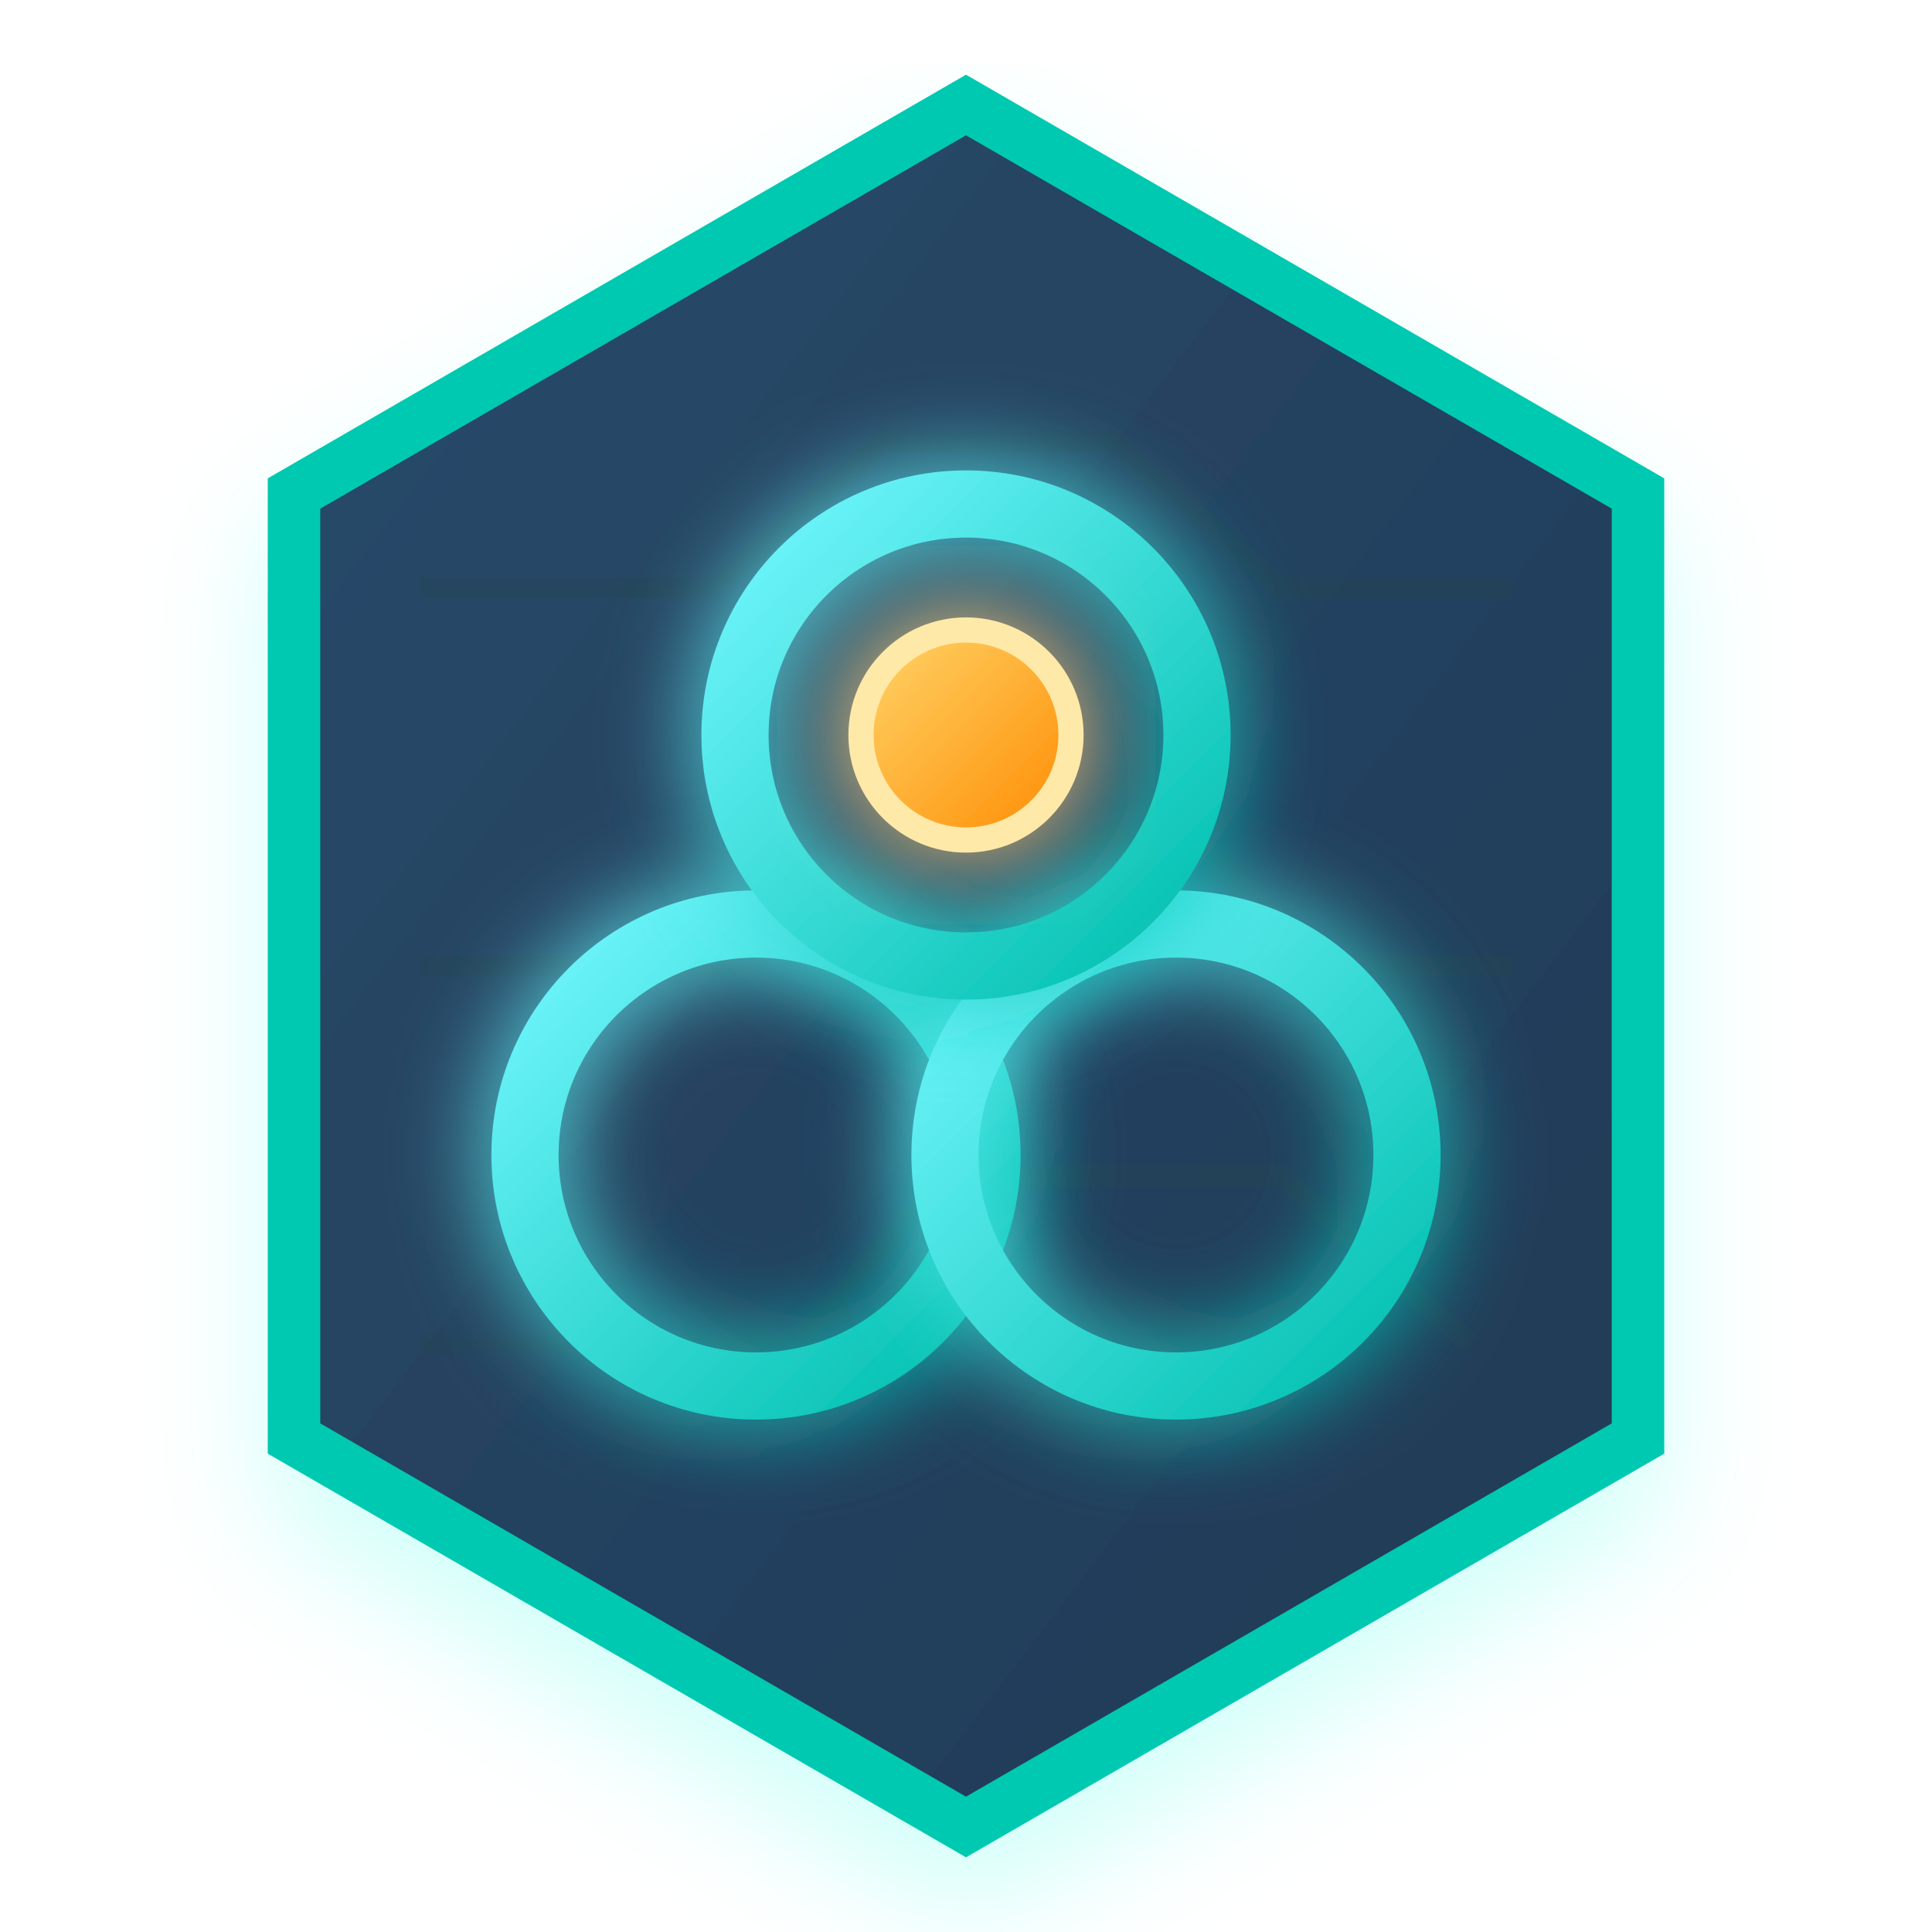
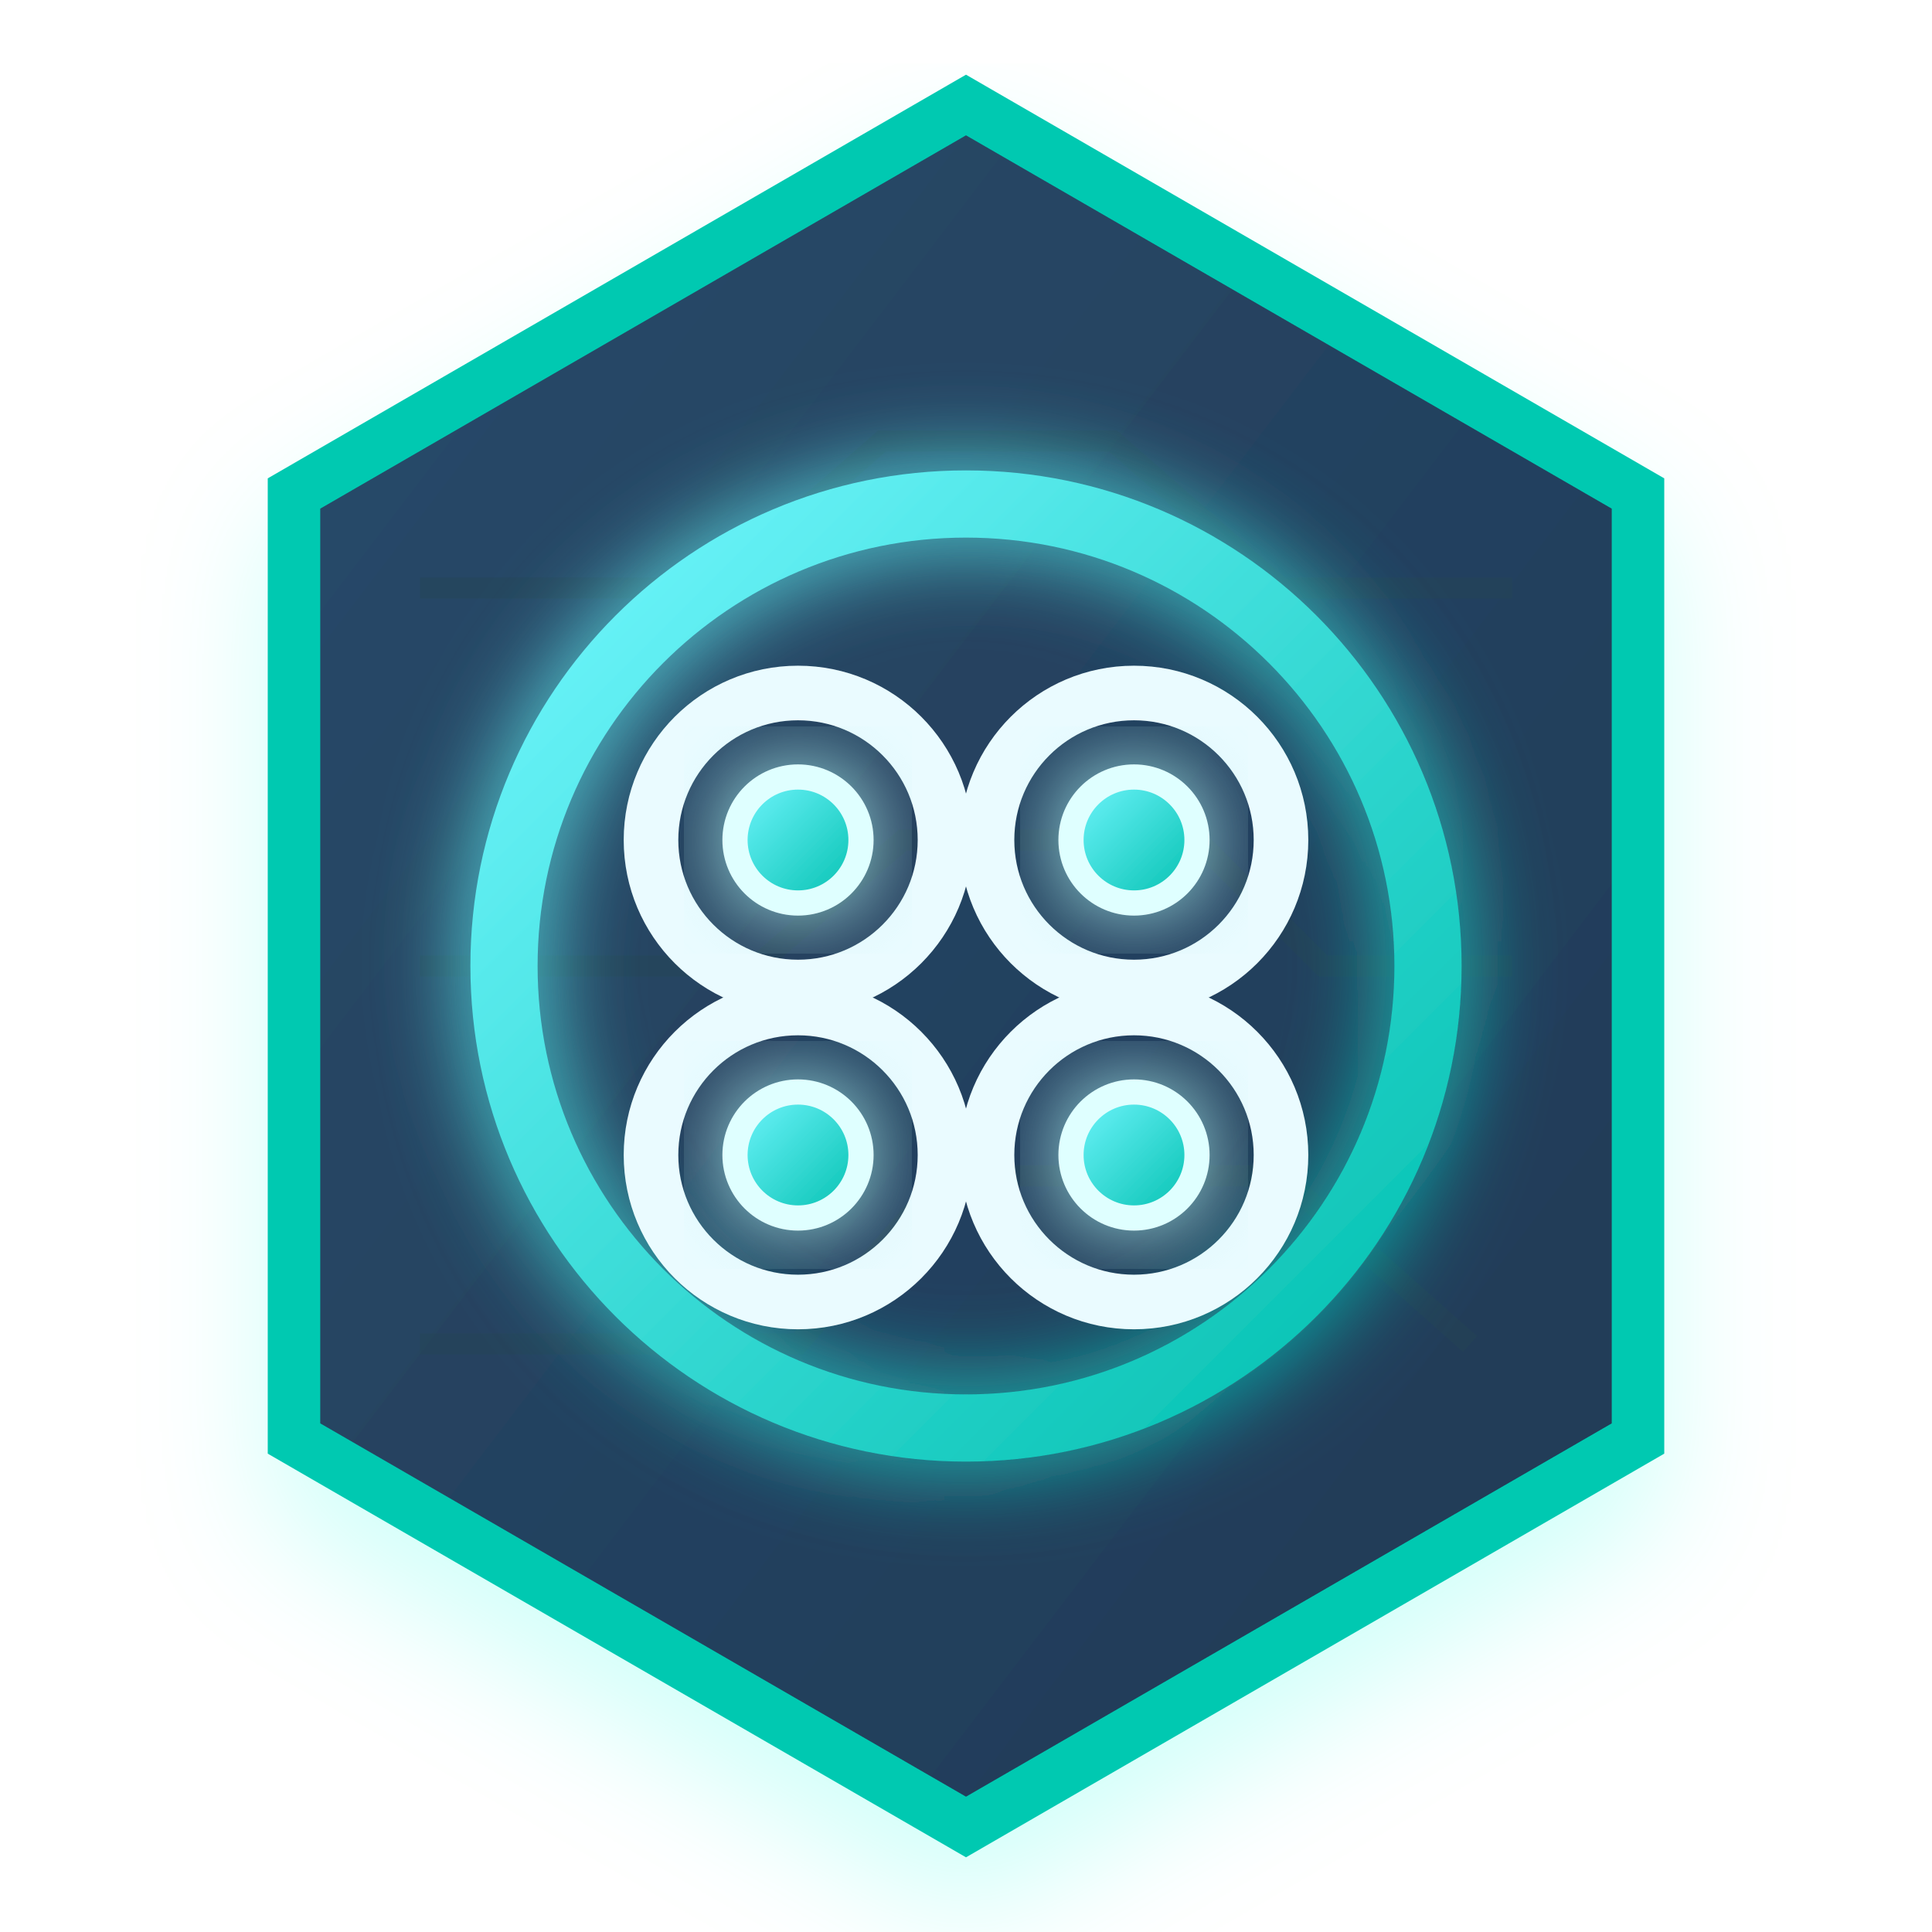
<svg xmlns="http://www.w3.org/2000/svg" width="92" height="92" viewBox="0 0 92 92" role="img" aria-label="Digitise Bundle">
  <defs>
    <linearGradient id="bg" x1="0" y1="0" x2="1" y2="1">
      <stop offset="0" stop-color="#2A4A6A" />
      <stop offset="1" stop-color="#1E3A55" />
    </linearGradient>
    <linearGradient id="cyan" x1="0" y1="0" x2="1" y2="1">
      <stop offset="0" stop-color="#73F7FF" />
      <stop offset="1" stop-color="#00BFAE" />
    </linearGradient>
+     <linearGradient id="grn" x1="0" y1="0" x2="1" y2="1">
+       <stop offset="0" stop-color="#4AFF91" />
+       <stop offset="1" stop-color="#00C95A" />
+     </linearGradient>
    <linearGradient id="orange" x1="0" y1="0" x2="1" y2="1">
      <stop offset="0" stop-color="#FFD66B" />
      <stop offset="1" stop-color="#FF8A00" />
+     </linearGradient>
+     <linearGradient id="red" x1="0" y1="0" x2="1" y2="1">
+       <stop offset="0" stop-color="#FF6B6B" />
+       <stop offset="1" stop-color="#CC2020" />
    </linearGradient>
    <filter id="glow" x="-40%" y="-40%" width="180%" height="180%">
      <feGaussianBlur stdDeviation="2.2" result="b" />
      <feMerge>
        <feMergeNode in="b" />
        <feMergeNode in="SourceGraphic" />
      </feMerge>
    </filter>
    <filter id="soft" x="-20%" y="-20%" width="140%" height="140%">
      <feDropShadow dx="0" dy="3" stdDeviation="3" flood-color="#00FFE0" flood-opacity="0.18" />
    </filter>
    <style>
-       .tile{fill:url(#bg);stroke:#00C9B1;stroke-width:2.5;opacity:1;filter:url(#soft)}
+       .tile{fill:url(#bg);stroke:#00C9B1;stroke-width:2.5;filter:url(#soft)}
      .map{fill:none;stroke:#234653;stroke-width:1;opacity:.42}
      .c{fill:none;stroke:url(#cyan);stroke-width:3.2;stroke-linecap:round;stroke-linejoin:round;filter:url(#glow)}
-       .ct{fill:url(#cyan);stroke:#DFFFFF;stroke-width:1.2;filter:url(#glow)}
+       .cf{fill:url(#cyan);stroke:#DFFFFF;stroke-width:1.2;filter:url(#glow)}
+       .g{fill:none;stroke:url(#grn);stroke-width:3.2;stroke-linecap:round;stroke-linejoin:round;filter:url(#glow)}
+       .gf{fill:url(#grn);stroke:#C8FFE0;stroke-width:1.2;filter:url(#glow)}
      .o{fill:none;stroke:url(#orange);stroke-width:3.2;stroke-linecap:round;stroke-linejoin:round;filter:url(#glow)}
-       .ot{fill:url(#orange);stroke:#FFE9A8;stroke-width:1.2;filter:url(#glow)}
+       .of{fill:url(#orange);stroke:#FFE9A8;stroke-width:1.2;filter:url(#glow)}
+       .r{fill:none;stroke:url(#red);stroke-width:3.2;stroke-linecap:round;stroke-linejoin:round;filter:url(#glow)}
+       .rf{fill:url(#red);stroke:#FFB0B0;stroke-width:1.2;filter:url(#glow)}
      .w{fill:none;stroke:#EAFBFF;stroke-width:2.6;stroke-linecap:round;stroke-linejoin:round}
      .dot{fill:#EAFBFF;stroke:#AFFFF8;stroke-width:1.6;filter:url(#glow)}
-       .txt{font-family:Arial, Helvetica, sans-serif;font-size:15px;font-weight:700;fill:#FFE4A3;text-anchor:middle}
    </style>
  </defs>
  <polygon class="tile" points="46,5 78,23.5 78,68.5 46,87 14,68.5 14,23.5" />
  <path class="map" d="M20 28h14l8-7h11l8 7h11M20 46h16l7-6h14l6 6h9M20 64h18l7-8h16l9 8" />
-   <circle class="c" cx="36" cy="55" r="11" />
-   <circle class="c" cx="56" cy="55" r="11" />
-   <circle class="c" cx="46" cy="35" r="11" />
-   <circle class="ot" cx="46" cy="35" r="5" />
+   <circle class="c" cx="46" cy="46" r="22" />
+   <circle class="w" cx="38" cy="40" r="7" />
+   <circle class="w" cx="54" cy="40" r="7" />
+   <circle class="w" cx="38" cy="55" r="7" />
+   <circle class="w" cx="54" cy="55" r="7" />
+   <circle class="cf" cx="38" cy="40" r="3" />
+   <circle class="cf" cx="54" cy="40" r="3" />
+   <circle class="cf" cx="38" cy="55" r="3" />
+   <circle class="cf" cx="54" cy="55" r="3" />
</svg>
